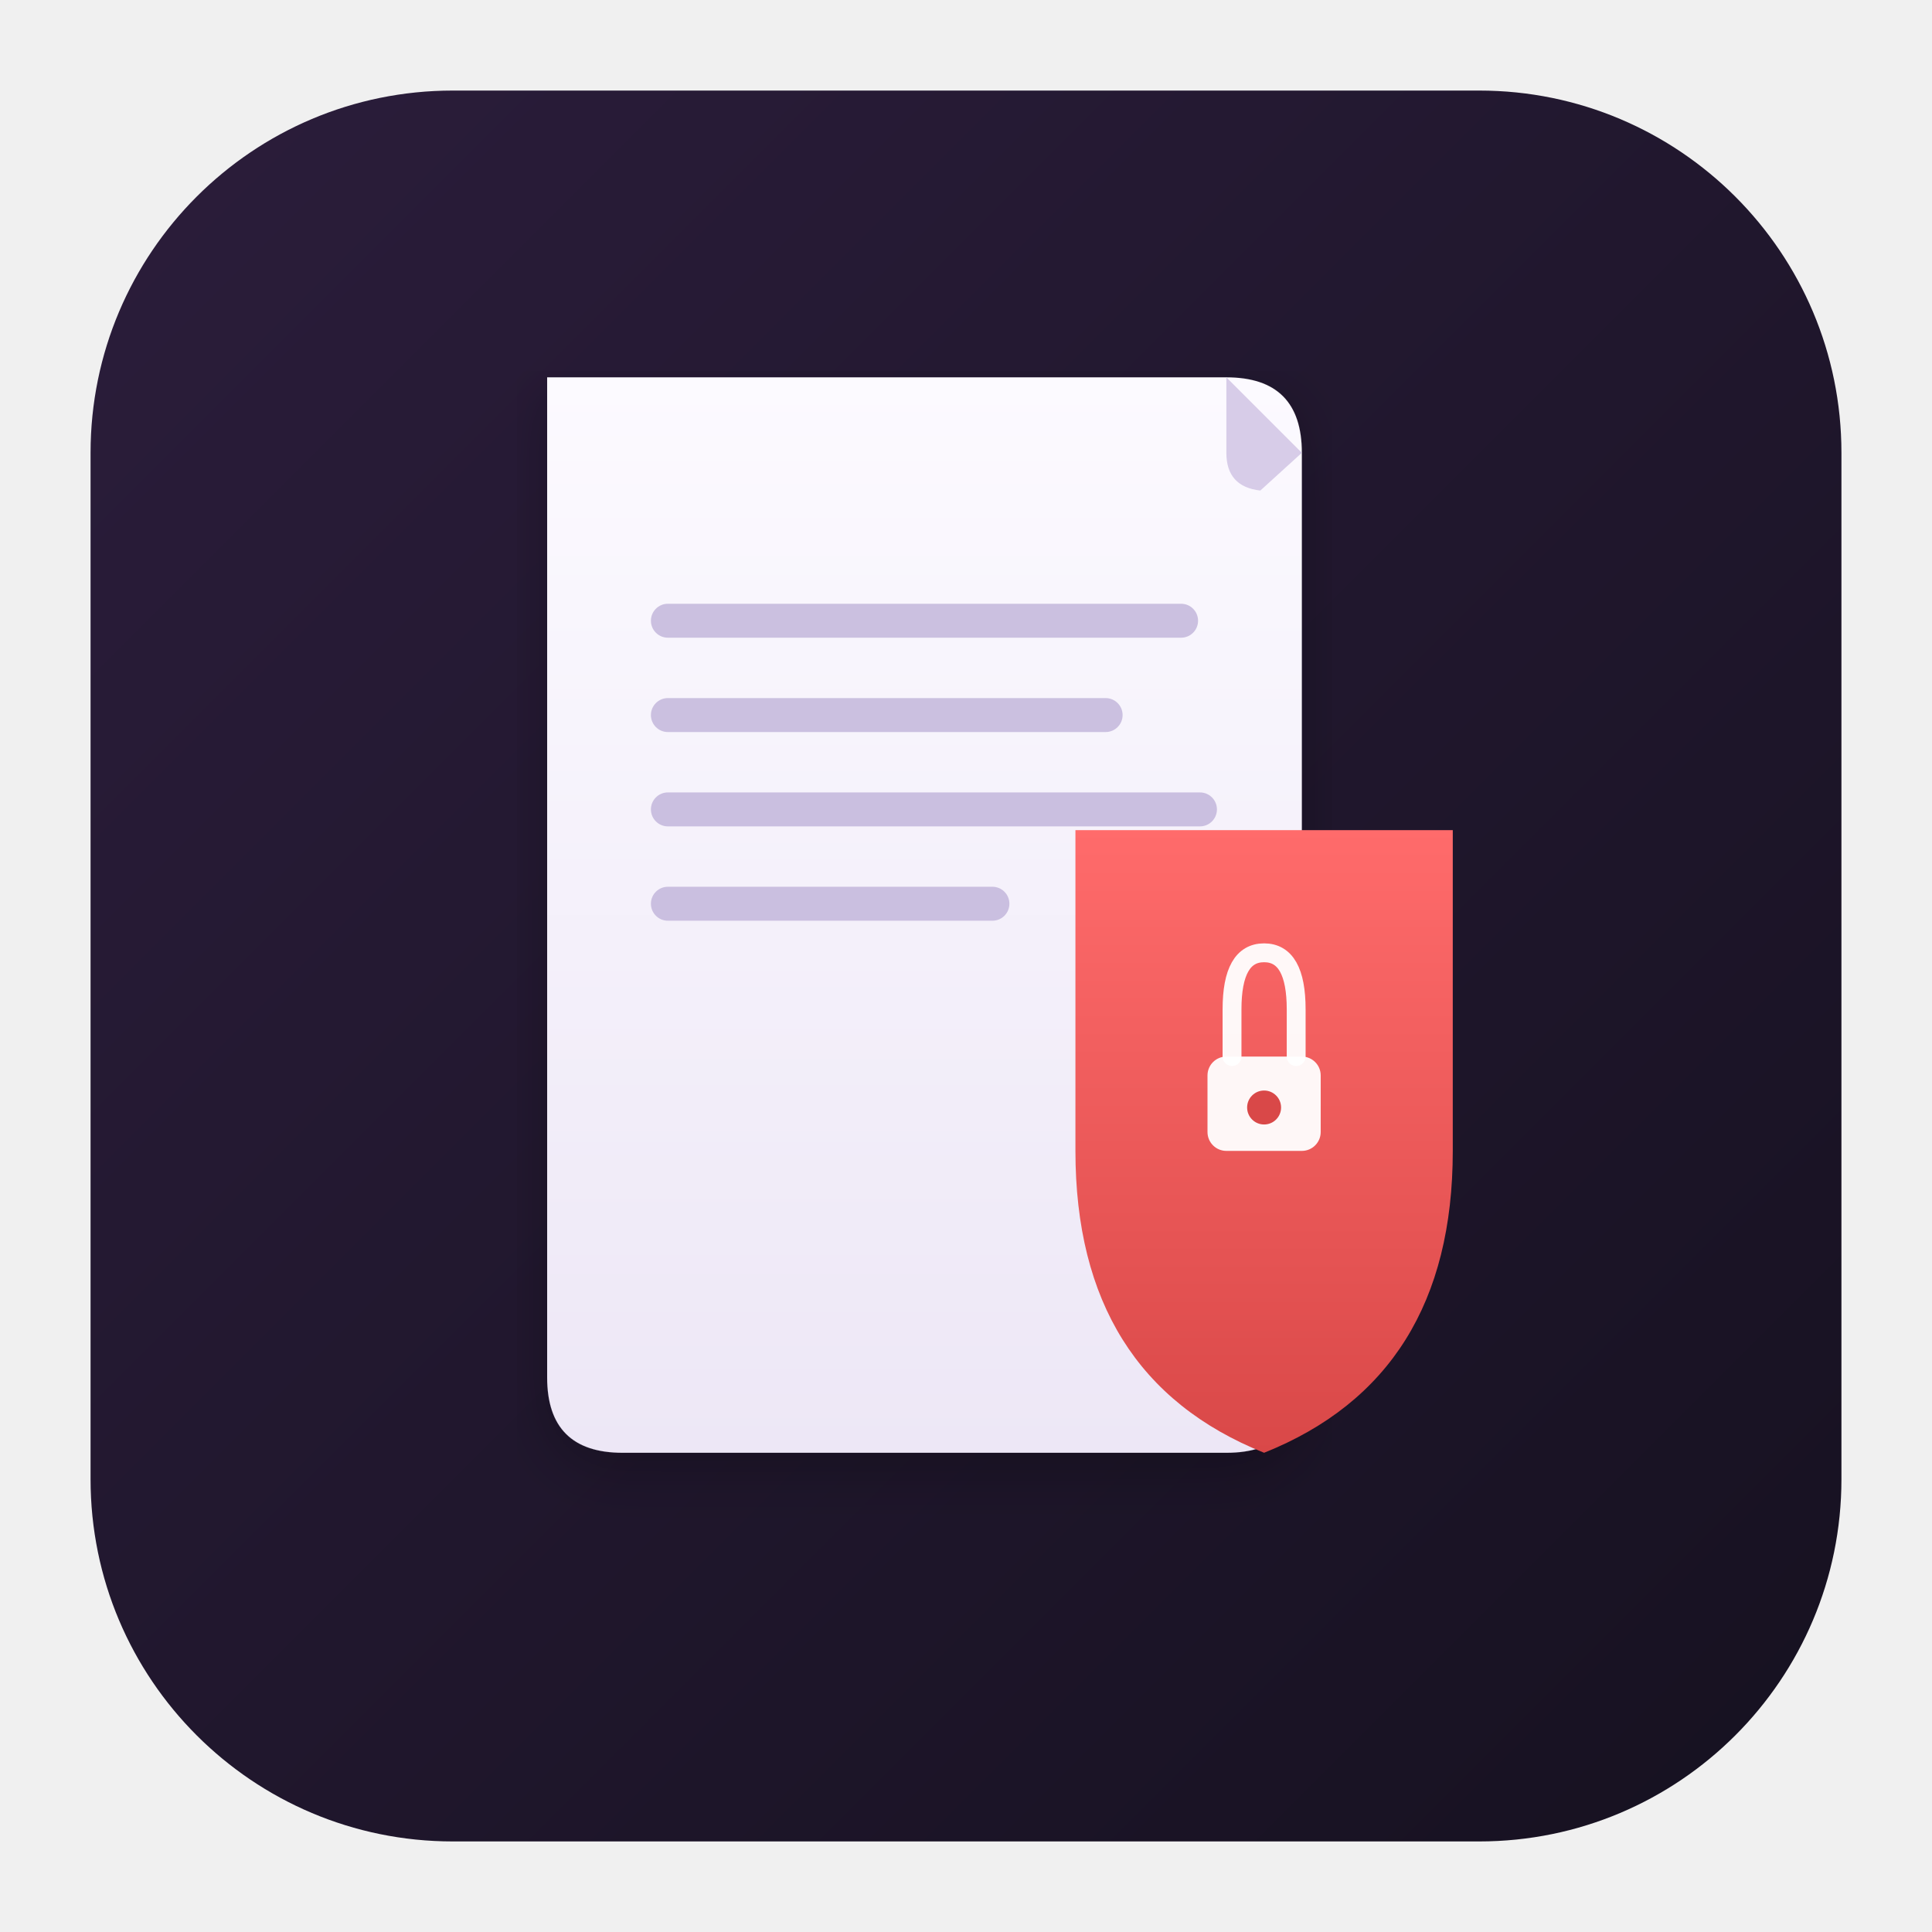
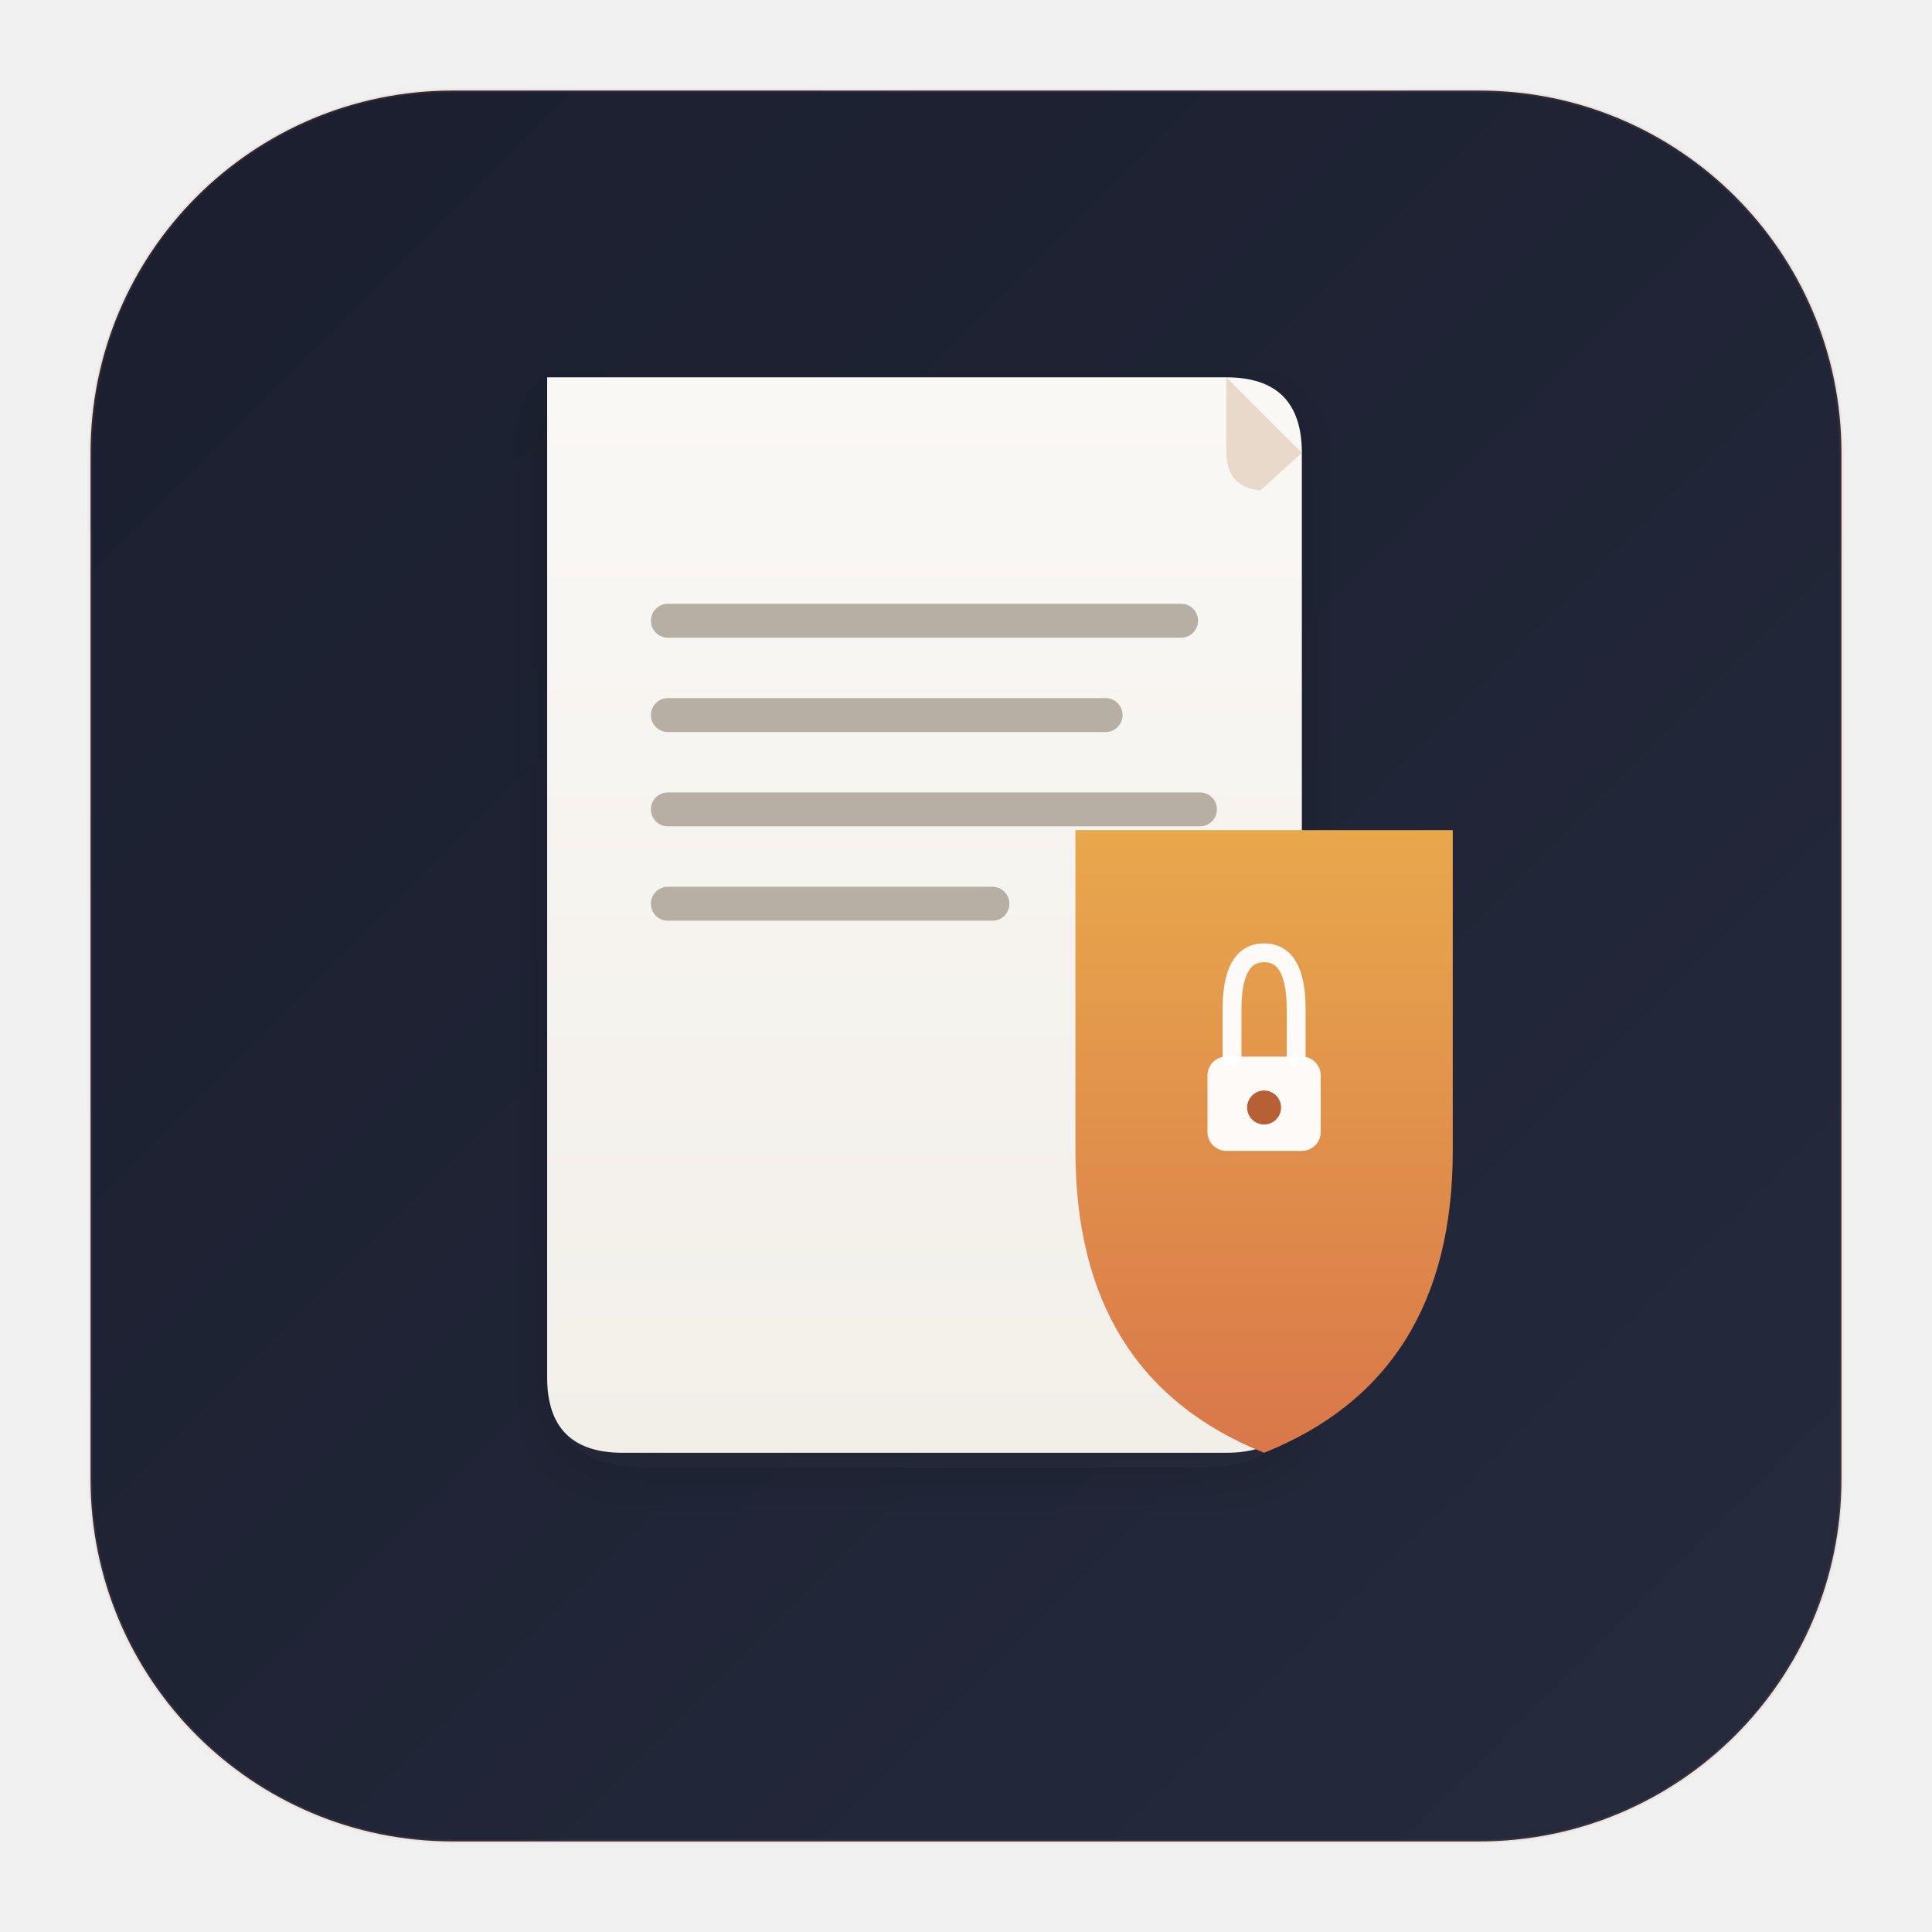
<svg xmlns="http://www.w3.org/2000/svg" viewBox="0 0 1024 1024" width="1024" height="1024">
  <defs>
    <linearGradient id="bg" x1="0%" y1="0%" x2="100%" y2="100%">
-       <stop offset="0%" style="stop-color:#2B1D3B;stop-opacity:1" />
-       <stop offset="100%" style="stop-color:#161120;stop-opacity:1" />
+       <stop offset="0%" style="stop-color:#1A1E2E;stop-opacity:1" />
+       <stop offset="100%" style="stop-color:#252A3D;stop-opacity:1" />
    </linearGradient>
    <linearGradient id="noteFill" x1="0%" y1="0%" x2="0%" y2="100%">
-       <stop offset="0%" style="stop-color:#FCFAFF;stop-opacity:1" />
-       <stop offset="100%" style="stop-color:#EDE7F6;stop-opacity:1" />
+       <stop offset="0%" style="stop-color:#FAF8F5;stop-opacity:1" />
+       <stop offset="100%" style="stop-color:#F2EFE9;stop-opacity:1" />
    </linearGradient>
    <linearGradient id="shieldFill" x1="0%" y1="0%" x2="0%" y2="100%">
-       <stop offset="0%" style="stop-color:#FF6B6B;stop-opacity:1" />
-       <stop offset="100%" style="stop-color:#D94848;stop-opacity:1" />
+       <stop offset="0%" style="stop-color:#E8A84C;stop-opacity:1" />
+       <stop offset="100%" style="stop-color:#D9774A;stop-opacity:1" />
    </linearGradient>
    <filter id="noteShadow" x="-4%" y="-2%" width="108%" height="110%">
-       <feDropShadow dx="0" dy="8" stdDeviation="16" flood-color="#000000" flood-opacity="0.25" />
+       <feDropShadow dx="0" dy="8" stdDeviation="16" flood-color="#3A3228" flood-opacity="0.15" />
    </filter>
  </defs>
  <rect x="48" y="48" width="928" height="928" rx="192" ry="192" fill="url(#bg)" />
+   <rect x="48" y="48" width="928" height="928" rx="192" ry="192" fill="none" stroke="#D9774A" stroke-width="2" opacity="0.1" />
  <g filter="url(#noteShadow)">
    <path d="M 290 200 L 650 200 Q 690 200 690 240 L 690 730 Q 690 770 650 770 L 330 770 Q 290 770 290 730 L 290 200 Z" fill="url(#noteFill)" />
  </g>
-   <path d="M 650 200 L 650 240 Q 650 258 668 260 L 690 240 Z" fill="#D7CCE8" />
-   <rect x="345" y="320" width="290" height="18" rx="9" fill="#B8A9D4" opacity="0.7" />
-   <rect x="345" y="370" width="250" height="18" rx="9" fill="#B8A9D4" opacity="0.7" />
-   <rect x="345" y="420" width="300" height="18" rx="9" fill="#B8A9D4" opacity="0.7" />
-   <rect x="345" y="470" width="190" height="18" rx="9" fill="#B8A9D4" opacity="0.7" />
+   <path d="M 650 200 L 650 240 Q 650 258 668 260 L 690 240 Z" fill="#E8D9CB" />
+   <rect x="345" y="320" width="290" height="18" rx="9" fill="#8C8070" opacity="0.6" />
+   <rect x="345" y="370" width="250" height="18" rx="9" fill="#8C8070" opacity="0.6" />
+   <rect x="345" y="420" width="300" height="18" rx="9" fill="#8C8070" opacity="0.6" />
+   <rect x="345" y="470" width="190" height="18" rx="9" fill="#8C8070" opacity="0.6" />
  <path d="M 570 440 L 570 610 Q 570 730 670 770 Q 770 730 770 610 L 770 440 Z" fill="url(#shieldFill)" />
  <rect x="640" y="560" width="60" height="50" rx="10" fill="white" opacity="0.95" />
  <path d="M 653 560 L 653 535 Q 653 505 670 505 Q 687 505 687 535 L 687 560" fill="none" stroke="white" stroke-width="10" stroke-linecap="round" opacity="0.95" />
-   <circle cx="670" cy="587" r="9" fill="#D94848" />
+   <circle cx="670" cy="587" r="9" fill="#B86035" />
</svg>
